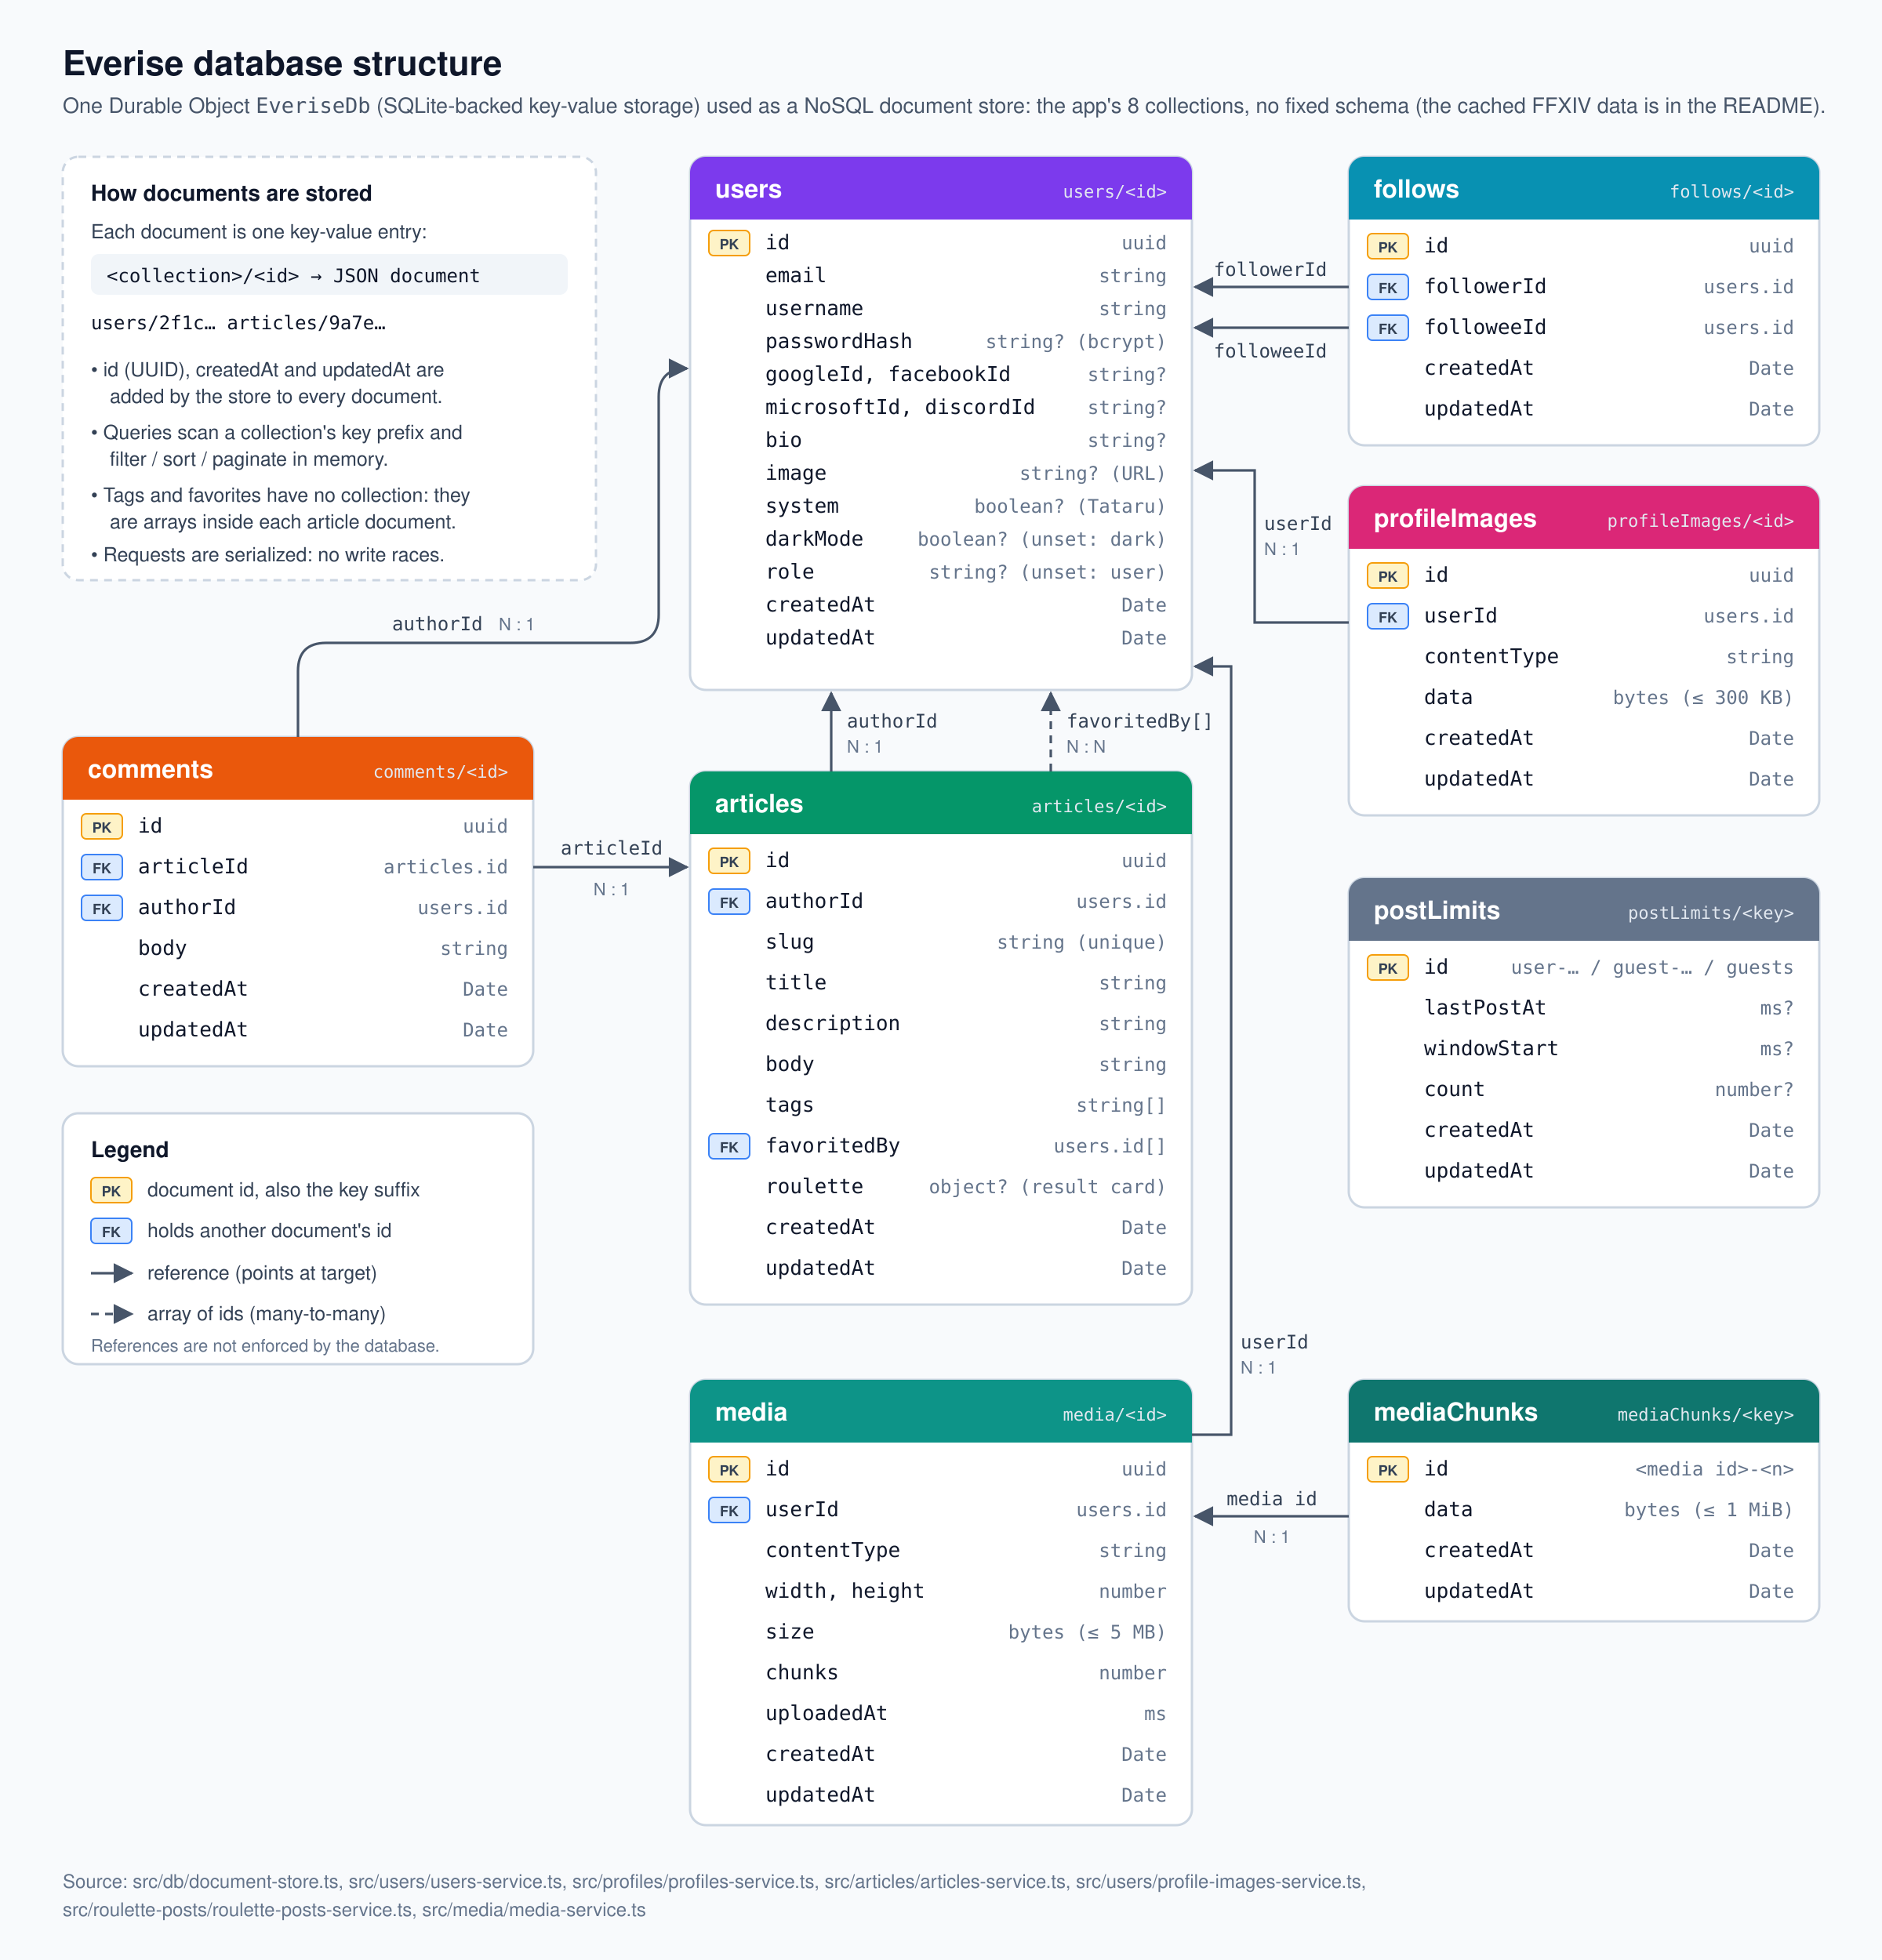
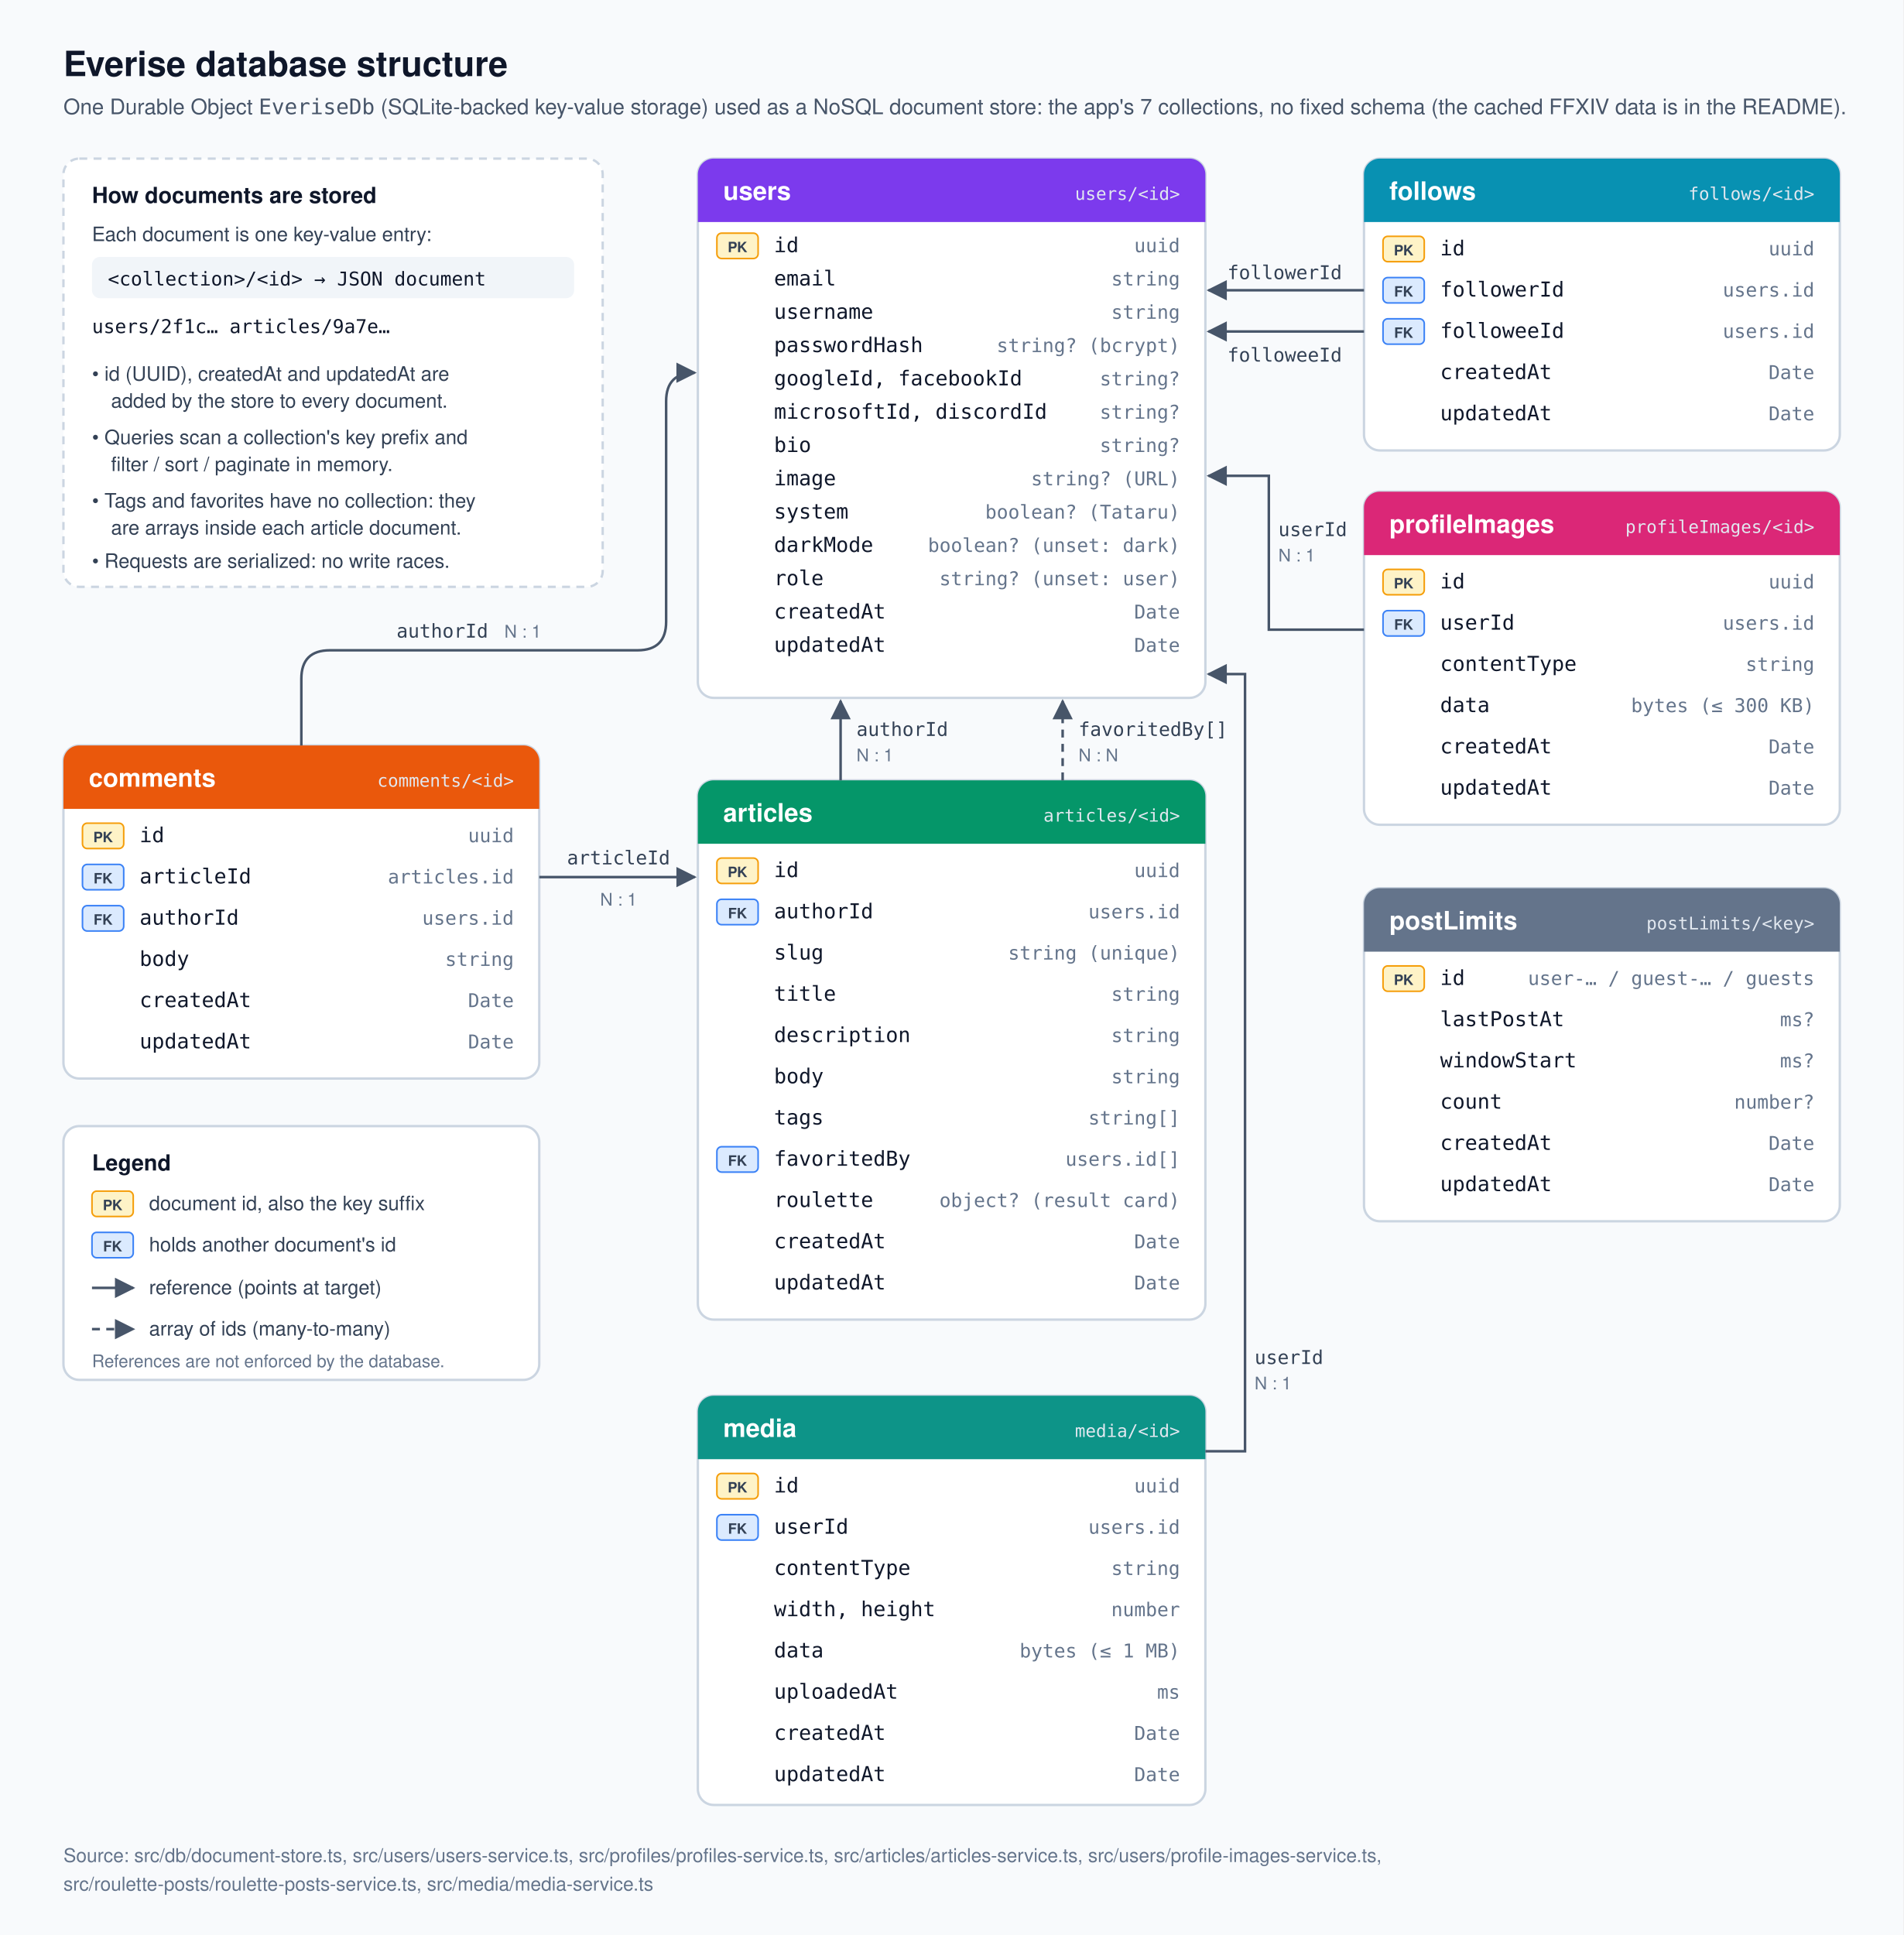
- <svg xmlns="http://www.w3.org/2000/svg" width="1200" height="1250" viewBox="0 0 1200 1250" font-family="Segoe UI, Helvetica, Arial, sans-serif">
+ <svg xmlns="http://www.w3.org/2000/svg" width="1200" height="1220" viewBox="0 0 1200 1220" font-family="Segoe UI, Helvetica, Arial, sans-serif">
  <defs>
    <marker id="arrow" viewBox="0 0 10 10" refX="9" refY="5" markerWidth="8" markerHeight="8" orient="auto-start-reverse">
      <path d="M0,0 L10,5 L0,10 z" fill="#475569" />
    </marker>
    <style>
      .box { fill: #ffffff; stroke: #cbd5e1; stroke-width: 1.5; }
      .title { font-size: 16px; font-weight: 700; fill: #ffffff; }
      .key { font-size: 11px; fill: #e2e8f0; font-family: Consolas, Menlo, monospace; }
      .field { font-size: 13px; fill: #0f172a; font-family: Consolas, Menlo, monospace; }
      .type { font-size: 12px; fill: #64748b; font-family: Consolas, Menlo, monospace; }
      .pk { fill: #fef3c7; stroke: #f59e0b; }
      .fk { fill: #dbeafe; stroke: #3b82f6; }
      .badge { font-size: 9px; font-weight: 700; fill: #334155; }
      .rel { fill: none; stroke: #475569; stroke-width: 1.6; }
      .rel-label { font-size: 12px; fill: #334155; font-family: Consolas, Menlo, monospace; }
      .card { font-size: 11px; fill: #64748b; }
      .note-title { font-size: 14px; font-weight: 700; fill: #0f172a; }
      .note { font-size: 12.5px; fill: #334155; }
      .mono { font-family: Consolas, Menlo, monospace; font-size: 12px; fill: #0f172a; }
    </style>
  </defs>
-   <rect width="1200" height="1250" fill="#f8fafc" />
+   <rect width="1200" height="1220" fill="#f8fafc" />
  <text x="40" y="48" font-size="22" font-weight="700" fill="#0f172a">Everise database structure</text>
-   <text x="40" y="72" font-size="13.5" fill="#475569">One Durable Object <tspan font-family="Consolas, Menlo, monospace">EveriseDb</tspan> (SQLite-backed key-value storage) used as a NoSQL document store: the app's 8 collections, no fixed schema (the cached FFXIV data is in the README).</text>
+   <text x="40" y="72" font-size="13.5" fill="#475569">One Durable Object <tspan font-family="Consolas, Menlo, monospace">EveriseDb</tspan> (SQLite-backed key-value storage) used as a NoSQL document store: the app's 7 collections, no fixed schema (the cached FFXIV data is in the README).</text>
  <rect x="40" y="100" width="340" height="270" rx="10" fill="#ffffff" stroke="#cbd5e1" stroke-width="1.5" stroke-dasharray="5 4" />
  <text x="58" y="128" class="note-title">How documents are stored</text>
  <text x="58" y="152" class="note">Each document is one key-value entry:</text>
  <rect x="58" y="162" width="304" height="26" rx="5" fill="#f1f5f9" />
  <text x="68" y="180" class="mono">&lt;collection&gt;/&lt;id&gt;  →  JSON document</text>
  <text x="58" y="210" class="mono" fill="#475569">users/2f1c…    articles/9a7e…</text>
  <text x="58" y="240" class="note">• id (UUID), createdAt and updatedAt are</text>
  <text x="70" y="257" class="note">added by the store to every document.</text>
  <text x="58" y="280" class="note">• Queries scan a collection's key prefix and</text>
  <text x="70" y="297" class="note">filter / sort / paginate in memory.</text>
  <text x="58" y="320" class="note">• Tags and favorites have no collection: they</text>
  <text x="70" y="337" class="note">are arrays inside each article document.</text>
  <text x="58" y="358" class="note">• Requests are serialized: no write races.</text>
  <g>
    <rect x="440" y="100" width="320" height="340" rx="10" class="box" />
    <path d="M450,100 h300 a10,10 0 0 1 10,10 v30 h-320 v-30 a10,10 0 0 1 10,-10 z" fill="#7c3aed" />
    <text x="456" y="126" class="title">users</text>
    <text x="744" y="126" class="key" text-anchor="end">users/&lt;id&gt;</text>
    <rect x="452" y="147" width="26" height="16" rx="3" class="pk" />
    <text x="465" y="159" class="badge" text-anchor="middle">PK</text>
    <text x="488" y="159" class="field">id</text>
    <text x="744" y="159" class="type" text-anchor="end">uuid</text>
    <text x="488" y="180" class="field">email</text>
    <text x="744" y="180" class="type" text-anchor="end">string</text>
    <text x="488" y="201" class="field">username</text>
    <text x="744" y="201" class="type" text-anchor="end">string</text>
    <text x="488" y="222" class="field">passwordHash</text>
    <text x="744" y="222" class="type" text-anchor="end">string? (bcrypt)</text>
    <text x="488" y="243" class="field">googleId, facebookId</text>
    <text x="744" y="243" class="type" text-anchor="end">string?</text>
    <text x="488" y="264" class="field">microsoftId, discordId</text>
    <text x="744" y="264" class="type" text-anchor="end">string?</text>
    <text x="488" y="285" class="field">bio</text>
    <text x="744" y="285" class="type" text-anchor="end">string?</text>
    <text x="488" y="306" class="field">image</text>
    <text x="744" y="306" class="type" text-anchor="end">string? (URL)</text>
    <text x="488" y="327" class="field">system</text>
    <text x="744" y="327" class="type" text-anchor="end">boolean? (Tataru)</text>
    <text x="488" y="348" class="field">darkMode</text>
    <text x="744" y="348" class="type" text-anchor="end">boolean? (unset: dark)</text>
    <text x="488" y="369" class="field">role</text>
    <text x="744" y="369" class="type" text-anchor="end">string? (unset: user)</text>
    <text x="488" y="390" class="field">createdAt</text>
    <text x="744" y="390" class="type" text-anchor="end">Date</text>
    <text x="488" y="411" class="field">updatedAt</text>
    <text x="744" y="411" class="type" text-anchor="end">Date</text>
  </g>
  <g>
    <rect x="860" y="100" width="300" height="184" rx="10" class="box" />
    <path d="M870,100 h280 a10,10 0 0 1 10,10 v30 h-300 v-30 a10,10 0 0 1 10,-10 z" fill="#0891b2" />
    <text x="876" y="126" class="title">follows</text>
    <text x="1144" y="126" class="key" text-anchor="end">follows/&lt;id&gt;</text>
    <rect x="872" y="149" width="26" height="16" rx="3" class="pk" />
    <text x="885" y="161" class="badge" text-anchor="middle">PK</text>
    <text x="908" y="161" class="field">id</text>
    <text x="1144" y="161" class="type" text-anchor="end">uuid</text>
    <rect x="872" y="175" width="26" height="16" rx="3" class="fk" />
    <text x="885" y="187" class="badge" text-anchor="middle">FK</text>
    <text x="908" y="187" class="field">followerId</text>
    <text x="1144" y="187" class="type" text-anchor="end">users.id</text>
    <rect x="872" y="201" width="26" height="16" rx="3" class="fk" />
    <text x="885" y="213" class="badge" text-anchor="middle">FK</text>
    <text x="908" y="213" class="field">followeeId</text>
    <text x="1144" y="213" class="type" text-anchor="end">users.id</text>
    <text x="908" y="239" class="field">createdAt</text>
    <text x="1144" y="239" class="type" text-anchor="end">Date</text>
    <text x="908" y="265" class="field">updatedAt</text>
    <text x="1144" y="265" class="type" text-anchor="end">Date</text>
  </g>
  <g transform="translate(0 52)">
    <rect x="440" y="440" width="320" height="340" rx="10" class="box" />
    <path d="M450,440 h300 a10,10 0 0 1 10,10 v30 h-320 v-30 a10,10 0 0 1 10,-10 z" fill="#059669" />
    <text x="456" y="466" class="title">articles</text>
    <text x="744" y="466" class="key" text-anchor="end">articles/&lt;id&gt;</text>
    <rect x="452" y="489" width="26" height="16" rx="3" class="pk" />
    <text x="465" y="501" class="badge" text-anchor="middle">PK</text>
    <text x="488" y="501" class="field">id</text>
    <text x="744" y="501" class="type" text-anchor="end">uuid</text>
    <rect x="452" y="515" width="26" height="16" rx="3" class="fk" />
    <text x="465" y="527" class="badge" text-anchor="middle">FK</text>
    <text x="488" y="527" class="field">authorId</text>
    <text x="744" y="527" class="type" text-anchor="end">users.id</text>
    <text x="488" y="553" class="field">slug</text>
    <text x="744" y="553" class="type" text-anchor="end">string (unique)</text>
    <text x="488" y="579" class="field">title</text>
    <text x="744" y="579" class="type" text-anchor="end">string</text>
    <text x="488" y="605" class="field">description</text>
    <text x="744" y="605" class="type" text-anchor="end">string</text>
    <text x="488" y="631" class="field">body</text>
    <text x="744" y="631" class="type" text-anchor="end">string</text>
    <text x="488" y="657" class="field">tags</text>
    <text x="744" y="657" class="type" text-anchor="end">string[]</text>
    <rect x="452" y="671" width="26" height="16" rx="3" class="fk" />
    <text x="465" y="683" class="badge" text-anchor="middle">FK</text>
    <text x="488" y="683" class="field">favoritedBy</text>
    <text x="744" y="683" class="type" text-anchor="end">users.id[]</text>
    <text x="488" y="709" class="field">roulette</text>
    <text x="744" y="709" class="type" text-anchor="end">object? (result card)</text>
    <text x="488" y="735" class="field">createdAt</text>
    <text x="744" y="735" class="type" text-anchor="end">Date</text>
    <text x="488" y="761" class="field">updatedAt</text>
    <text x="744" y="761" class="type" text-anchor="end">Date</text>
  </g>
  <g>
    <rect x="40" y="470" width="300" height="210" rx="10" class="box" />
    <path d="M50,470 h280 a10,10 0 0 1 10,10 v30 h-300 v-30 a10,10 0 0 1 10,-10 z" fill="#ea580c" />
    <text x="56" y="496" class="title">comments</text>
    <text x="324" y="496" class="key" text-anchor="end">comments/&lt;id&gt;</text>
    <rect x="52" y="519" width="26" height="16" rx="3" class="pk" />
    <text x="65" y="531" class="badge" text-anchor="middle">PK</text>
    <text x="88" y="531" class="field">id</text>
    <text x="324" y="531" class="type" text-anchor="end">uuid</text>
    <rect x="52" y="545" width="26" height="16" rx="3" class="fk" />
    <text x="65" y="557" class="badge" text-anchor="middle">FK</text>
    <text x="88" y="557" class="field">articleId</text>
    <text x="324" y="557" class="type" text-anchor="end">articles.id</text>
    <rect x="52" y="571" width="26" height="16" rx="3" class="fk" />
    <text x="65" y="583" class="badge" text-anchor="middle">FK</text>
    <text x="88" y="583" class="field">authorId</text>
    <text x="324" y="583" class="type" text-anchor="end">users.id</text>
    <text x="88" y="609" class="field">body</text>
    <text x="324" y="609" class="type" text-anchor="end">string</text>
    <text x="88" y="635" class="field">createdAt</text>
    <text x="324" y="635" class="type" text-anchor="end">Date</text>
    <text x="88" y="661" class="field">updatedAt</text>
    <text x="324" y="661" class="type" text-anchor="end">Date</text>
  </g>
  <path d="M860,183 H762" class="rel" marker-end="url(#arrow)" />
  <text x="810" y="176" class="rel-label" text-anchor="middle">followerId</text>
  <path d="M860,209 H762" class="rel" marker-end="url(#arrow)" />
  <text x="810" y="228" class="rel-label" text-anchor="middle">followeeId</text>
  <path d="M530,492 V442" class="rel" marker-end="url(#arrow)" />
  <text x="540" y="464" class="rel-label">authorId</text>
  <text x="540" y="480" class="card">N : 1</text>
  <path d="M670,492 V442" class="rel" stroke-dasharray="5 4" marker-end="url(#arrow)" />
  <text x="680" y="464" class="rel-label">favoritedBy[]</text>
  <text x="680" y="480" class="card">N : N</text>
  <path d="M340,553 H438" class="rel" marker-end="url(#arrow)" />
  <text x="390" y="545" class="rel-label" text-anchor="middle">articleId</text>
  <text x="390" y="571" class="card" text-anchor="middle">N : 1</text>
  <path d="M190,470 V428 Q190,410 208,410 H402 Q420,410 420,392 V253 Q420,235 438,235" class="rel" marker-end="url(#arrow)" />
  <text x="250" y="402" class="rel-label">authorId</text>
  <text x="318" y="402" class="card">N : 1</text>
  <g>
    <rect x="860" y="310" width="300" height="210" rx="10" class="box" />
    <path d="M870,310 h280 a10,10 0 0 1 10,10 v30 h-300 v-30 a10,10 0 0 1 10,-10 z" fill="#db2777" />
    <text x="876" y="336" class="title">profileImages</text>
    <text x="1144" y="336" class="key" text-anchor="end">profileImages/&lt;id&gt;</text>
    <rect x="872" y="359" width="26" height="16" rx="3" class="pk" />
    <text x="885" y="371" class="badge" text-anchor="middle">PK</text>
    <text x="908" y="371" class="field">id</text>
    <text x="1144" y="371" class="type" text-anchor="end">uuid</text>
    <rect x="872" y="385" width="26" height="16" rx="3" class="fk" />
    <text x="885" y="397" class="badge" text-anchor="middle">FK</text>
    <text x="908" y="397" class="field">userId</text>
    <text x="1144" y="397" class="type" text-anchor="end">users.id</text>
    <text x="908" y="423" class="field">contentType</text>
    <text x="1144" y="423" class="type" text-anchor="end">string</text>
    <text x="908" y="449" class="field">data</text>
    <text x="1144" y="449" class="type" text-anchor="end">bytes (≤ 300 KB)</text>
    <text x="908" y="475" class="field">createdAt</text>
    <text x="1144" y="475" class="type" text-anchor="end">Date</text>
    <text x="908" y="501" class="field">updatedAt</text>
    <text x="1144" y="501" class="type" text-anchor="end">Date</text>
  </g>
  <path d="M860,397 H800 V300 H762" class="rel" marker-end="url(#arrow)" />
  <text x="806" y="338" class="rel-label">userId</text>
  <text x="806" y="354" class="card">N : 1</text>
  <g>
    <rect x="860" y="560" width="300" height="210" rx="10" class="box" />
    <path d="M870,560 h280 a10,10 0 0 1 10,10 v30 h-300 v-30 a10,10 0 0 1 10,-10 z" fill="#64748b" />
    <text x="876" y="586" class="title">postLimits</text>
    <text x="1144" y="586" class="key" text-anchor="end">postLimits/&lt;key&gt;</text>
    <rect x="872" y="609" width="26" height="16" rx="3" class="pk" />
    <text x="885" y="621" class="badge" text-anchor="middle">PK</text>
    <text x="908" y="621" class="field">id</text>
    <text x="1144" y="621" class="type" text-anchor="end">user-… / guest-… / guests</text>
    <text x="908" y="647" class="field">lastPostAt</text>
    <text x="1144" y="647" class="type" text-anchor="end">ms?</text>
    <text x="908" y="673" class="field">windowStart</text>
    <text x="1144" y="673" class="type" text-anchor="end">ms?</text>
    <text x="908" y="699" class="field">count</text>
    <text x="1144" y="699" class="type" text-anchor="end">number?</text>
    <text x="908" y="725" class="field">createdAt</text>
    <text x="1144" y="725" class="type" text-anchor="end">Date</text>
    <text x="908" y="751" class="field">updatedAt</text>
    <text x="1144" y="751" class="type" text-anchor="end">Date</text>
  </g>
  <g>
-     <rect x="440" y="880" width="320" height="284" rx="10" class="box" />
+     <rect x="440" y="880" width="320" height="258" rx="10" class="box" />
    <path d="M450,880 h300 a10,10 0 0 1 10,10 v30 h-320 v-30 a10,10 0 0 1 10,-10 z" fill="#0d9488" />
    <text x="456" y="906" class="title">media</text>
    <text x="744" y="906" class="key" text-anchor="end">media/&lt;id&gt;</text>
    <rect x="452" y="929" width="26" height="16" rx="3" class="pk" />
    <text x="465" y="941" class="badge" text-anchor="middle">PK</text>
    <text x="488" y="941" class="field">id</text>
    <text x="744" y="941" class="type" text-anchor="end">uuid</text>
    <rect x="452" y="955" width="26" height="16" rx="3" class="fk" />
    <text x="465" y="967" class="badge" text-anchor="middle">FK</text>
    <text x="488" y="967" class="field">userId</text>
    <text x="744" y="967" class="type" text-anchor="end">users.id</text>
    <text x="488" y="993" class="field">contentType</text>
    <text x="744" y="993" class="type" text-anchor="end">string</text>
    <text x="488" y="1019" class="field">width, height</text>
    <text x="744" y="1019" class="type" text-anchor="end">number</text>
-     <text x="488" y="1045" class="field">size</text>
-     <text x="744" y="1045" class="type" text-anchor="end">bytes (≤ 5 MB)</text>
-     <text x="488" y="1071" class="field">chunks</text>
-     <text x="744" y="1071" class="type" text-anchor="end">number</text>
-     <text x="488" y="1097" class="field">uploadedAt</text>
-     <text x="744" y="1097" class="type" text-anchor="end">ms</text>
-     <text x="488" y="1123" class="field">createdAt</text>
+     <text x="488" y="1045" class="field">data</text>
+     <text x="744" y="1045" class="type" text-anchor="end">bytes (≤ 1 MB)</text>
+     <text x="488" y="1071" class="field">uploadedAt</text>
+     <text x="744" y="1071" class="type" text-anchor="end">ms</text>
+     <text x="488" y="1097" class="field">createdAt</text>
+     <text x="744" y="1097" class="type" text-anchor="end">Date</text>
+     <text x="488" y="1123" class="field">updatedAt</text>
    <text x="744" y="1123" class="type" text-anchor="end">Date</text>
-     <text x="488" y="1149" class="field">updatedAt</text>
-     <text x="744" y="1149" class="type" text-anchor="end">Date</text>
-   </g>
-   <g>
-     <rect x="860" y="880" width="300" height="154" rx="10" class="box" />
-     <path d="M870,880 h280 a10,10 0 0 1 10,10 v30 h-300 v-30 a10,10 0 0 1 10,-10 z" fill="#0f766e" />
-     <text x="876" y="906" class="title">mediaChunks</text>
-     <text x="1144" y="906" class="key" text-anchor="end">mediaChunks/&lt;key&gt;</text>
-     <rect x="872" y="929" width="26" height="16" rx="3" class="pk" />
-     <text x="885" y="941" class="badge" text-anchor="middle">PK</text>
-     <text x="908" y="941" class="field">id</text>
-     <text x="1144" y="941" class="type" text-anchor="end">&lt;media id&gt;-&lt;n&gt;</text>
-     <text x="908" y="967" class="field">data</text>
-     <text x="1144" y="967" class="type" text-anchor="end">bytes (≤ 1 MiB)</text>
-     <text x="908" y="993" class="field">createdAt</text>
-     <text x="1144" y="993" class="type" text-anchor="end">Date</text>
-     <text x="908" y="1019" class="field">updatedAt</text>
-     <text x="1144" y="1019" class="type" text-anchor="end">Date</text>
  </g>
  <path d="M760,915 H785 V425 H762" class="rel" marker-end="url(#arrow)" />
  <text x="791" y="860" class="rel-label">userId</text>
  <text x="791" y="876" class="card">N : 1</text>
-   <path d="M860,967 H762" class="rel" marker-end="url(#arrow)" />
-   <text x="811" y="960" class="rel-label" text-anchor="middle">media id</text>
-   <text x="811" y="984" class="card" text-anchor="middle">N : 1</text>
  <rect x="40" y="710" width="300" height="160" rx="10" fill="#ffffff" stroke="#cbd5e1" stroke-width="1.5" />
  <text x="58" y="738" class="note-title">Legend</text>
  <rect x="58" y="751" width="26" height="16" rx="3" class="pk" />
  <text x="71" y="763" class="badge" text-anchor="middle">PK</text>
  <text x="94" y="763" class="note">document id, also the key suffix</text>
  <rect x="58" y="777" width="26" height="16" rx="3" class="fk" />
  <text x="71" y="789" class="badge" text-anchor="middle">FK</text>
  <text x="94" y="789" class="note">holds another document's id</text>
  <path d="M58,812 H84" class="rel" marker-end="url(#arrow)" />
  <text x="94" y="816" class="note">reference (points at target)</text>
  <path d="M58,838 H84" class="rel" stroke-dasharray="5 4" marker-end="url(#arrow)" />
  <text x="94" y="842" class="note">array of ids (many-to-many)</text>
  <text x="58" y="862" class="card">References are not enforced by the database.</text>
-   <text x="40" y="1204" font-size="12" fill="#64748b">Source: src/db/document-store.ts, src/users/users-service.ts, src/profiles/profiles-service.ts, src/articles/articles-service.ts, src/users/profile-images-service.ts,</text>
-   <text x="40" y="1222" font-size="12" fill="#64748b">src/roulette-posts/roulette-posts-service.ts, src/media/media-service.ts</text>
+   <text x="40" y="1174" font-size="12" fill="#64748b">Source: src/db/document-store.ts, src/users/users-service.ts, src/profiles/profiles-service.ts, src/articles/articles-service.ts, src/users/profile-images-service.ts,</text>
+   <text x="40" y="1192" font-size="12" fill="#64748b">src/roulette-posts/roulette-posts-service.ts, src/media/media-service.ts</text>
</svg>
